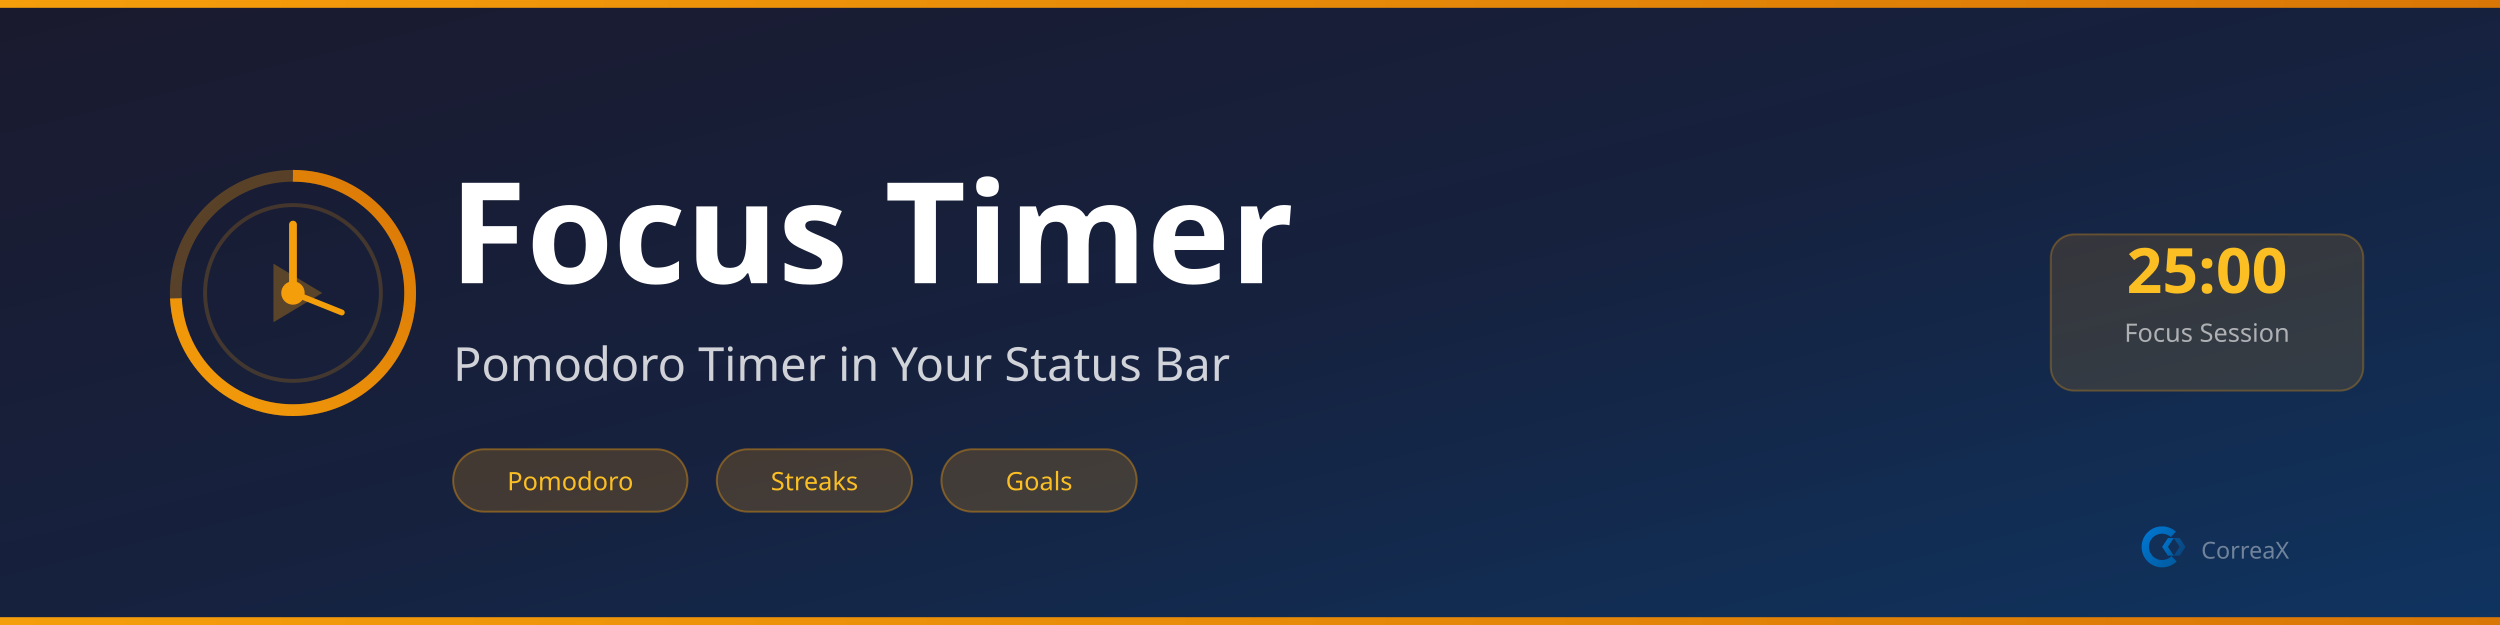
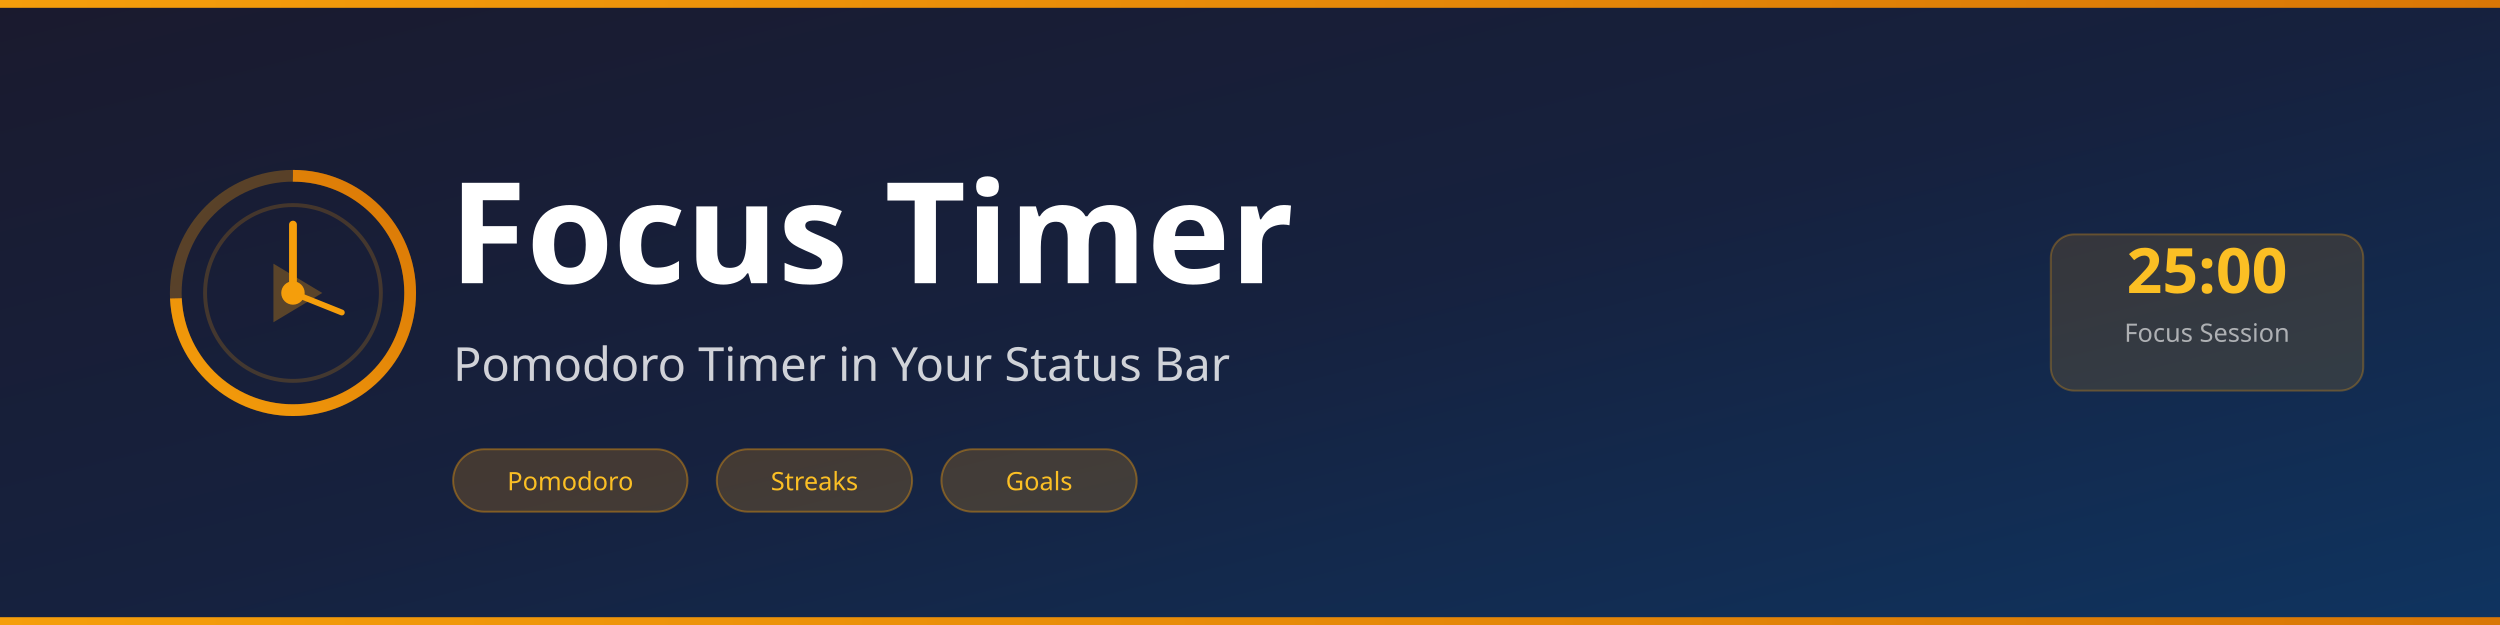
<svg xmlns="http://www.w3.org/2000/svg" viewBox="0 0 1280 320">
  <defs>
    <linearGradient id="bgGrad" x1="0%" y1="0%" x2="100%" y2="100%">
      <stop offset="0%" stop-color="#1a1a2e" />
      <stop offset="50%" stop-color="#16213e" />
      <stop offset="100%" stop-color="#0f3460" />
    </linearGradient>
    <linearGradient id="accentGrad" x1="0%" y1="0%" x2="100%" y2="0%">
      <stop offset="0%" stop-color="#f59e0b" />
      <stop offset="100%" stop-color="#d97706" />
    </linearGradient>
    <linearGradient id="timerGrad" x1="0%" y1="0%" x2="100%" y2="100%">
      <stop offset="0%" stop-color="#f59e0b" />
      <stop offset="100%" stop-color="#d97706" />
    </linearGradient>
  </defs>
  <rect width="1280" height="320" fill="url(#bgGrad)" />
  <rect x="0" y="0" width="1280" height="4" fill="url(#accentGrad)" />
  <rect x="0" y="316" width="1280" height="4" fill="url(#accentGrad)" />
  <g transform="translate(90, 80)">
    <circle cx="60" cy="70" r="60" fill="none" stroke="url(#timerGrad)" stroke-width="6" opacity="0.3" />
    <circle cx="60" cy="70" r="60" fill="none" stroke="url(#timerGrad)" stroke-width="6" stroke-dasharray="280 100" transform="rotate(-90 60 70)" />
    <circle cx="60" cy="70" r="45" fill="none" stroke="rgba(245,158,11,0.2)" stroke-width="2" />
    <line x1="60" y1="70" x2="60" y2="35" stroke="#f59e0b" stroke-width="4" stroke-linecap="round" />
    <line x1="60" y1="70" x2="85" y2="80" stroke="#f59e0b" stroke-width="3" stroke-linecap="round" />
    <circle cx="60" cy="70" r="6" fill="#f59e0b" />
    <polygon points="50,55 50,85 75,70" fill="#f59e0b" opacity="0.3" />
  </g>
  <text x="230" y="145" font-family="Segoe UI, system-ui, sans-serif" font-size="72" font-weight="700" fill="#ffffff">
    Focus Timer
  </text>
  <text x="232" y="195" font-family="Segoe UI, system-ui, sans-serif" font-size="24" fill="rgba(255,255,255,0.8)">
    Pomodoro Timer in Your Status Bar
  </text>
  <g transform="translate(232, 230)">
    <rect x="0" y="0" width="120" height="32" rx="16" fill="rgba(245,158,11,0.2)" stroke="rgba(245,158,11,0.4)" stroke-width="1" />
    <text x="60" y="21" text-anchor="middle" font-family="Segoe UI, system-ui, sans-serif" font-size="13" fill="#fbbf24">Pomodoro</text>
    <rect x="135" y="0" width="100" height="32" rx="16" fill="rgba(245,158,11,0.2)" stroke="rgba(245,158,11,0.4)" stroke-width="1" />
    <text x="185" y="21" text-anchor="middle" font-family="Segoe UI, system-ui, sans-serif" font-size="13" fill="#fbbf24">Streaks</text>
    <rect x="250" y="0" width="100" height="32" rx="16" fill="rgba(245,158,11,0.2)" stroke="rgba(245,158,11,0.4)" stroke-width="1" />
    <text x="300" y="21" text-anchor="middle" font-family="Segoe UI, system-ui, sans-serif" font-size="13" fill="#fbbf24">Goals</text>
  </g>
  <g transform="translate(1050, 120)">
    <rect x="0" y="0" width="160" height="80" rx="12" fill="rgba(245,158,11,0.15)" stroke="rgba(245,158,11,0.3)" stroke-width="1" />
    <text x="80" y="30" text-anchor="middle" font-family="Segoe UI, system-ui, sans-serif" font-size="32" font-weight="700" fill="#fbbf24">25:00</text>
    <text x="80" y="55" text-anchor="middle" font-family="Segoe UI, system-ui, sans-serif" font-size="13" fill="rgba(255,255,255,0.6)">Focus Session</text>
  </g>
-   <g transform="translate(1095, 268)">
-     <defs>
-       <linearGradient id="cxGrad" x1="0%" y1="0%" x2="100%" y2="100%">
-         <stop offset="0%" stop-color="#0078d4" />
-         <stop offset="100%" stop-color="#005a9e" />
-       </linearGradient>
-     </defs>
-     <g transform="scale(0.75)">
-       <path d="M16 2C8.268 2 2 8.268 2 16s6.268 14 14 14c3.866 0 7.389-1.568 9.928-4.1l-3.535-3.536A9.002 9.002 0 0116 25c-4.97 0-9-4.03-9-9s4.03-9 9-9c2.29 0 4.38.857 5.971 2.268l3.464-3.639C22.993 3.352 19.66 2 16 2z" fill="url(#cxGrad)" />
-       <path d="M20 10l-4 6 4 6h4l-4-6 4-6h-4z" fill="url(#cxGrad)" />
-       <path d="M24 10l4 6-4 6h4l4-6-4-6h-4z" fill="url(#cxGrad)" opacity="0.5" />
-     </g>
-     <text x="32" y="18" font-family="Segoe UI, system-ui, sans-serif" font-size="12" fill="rgba(255,255,255,0.4)">CorreaX</text>
-   </g>
</svg>
